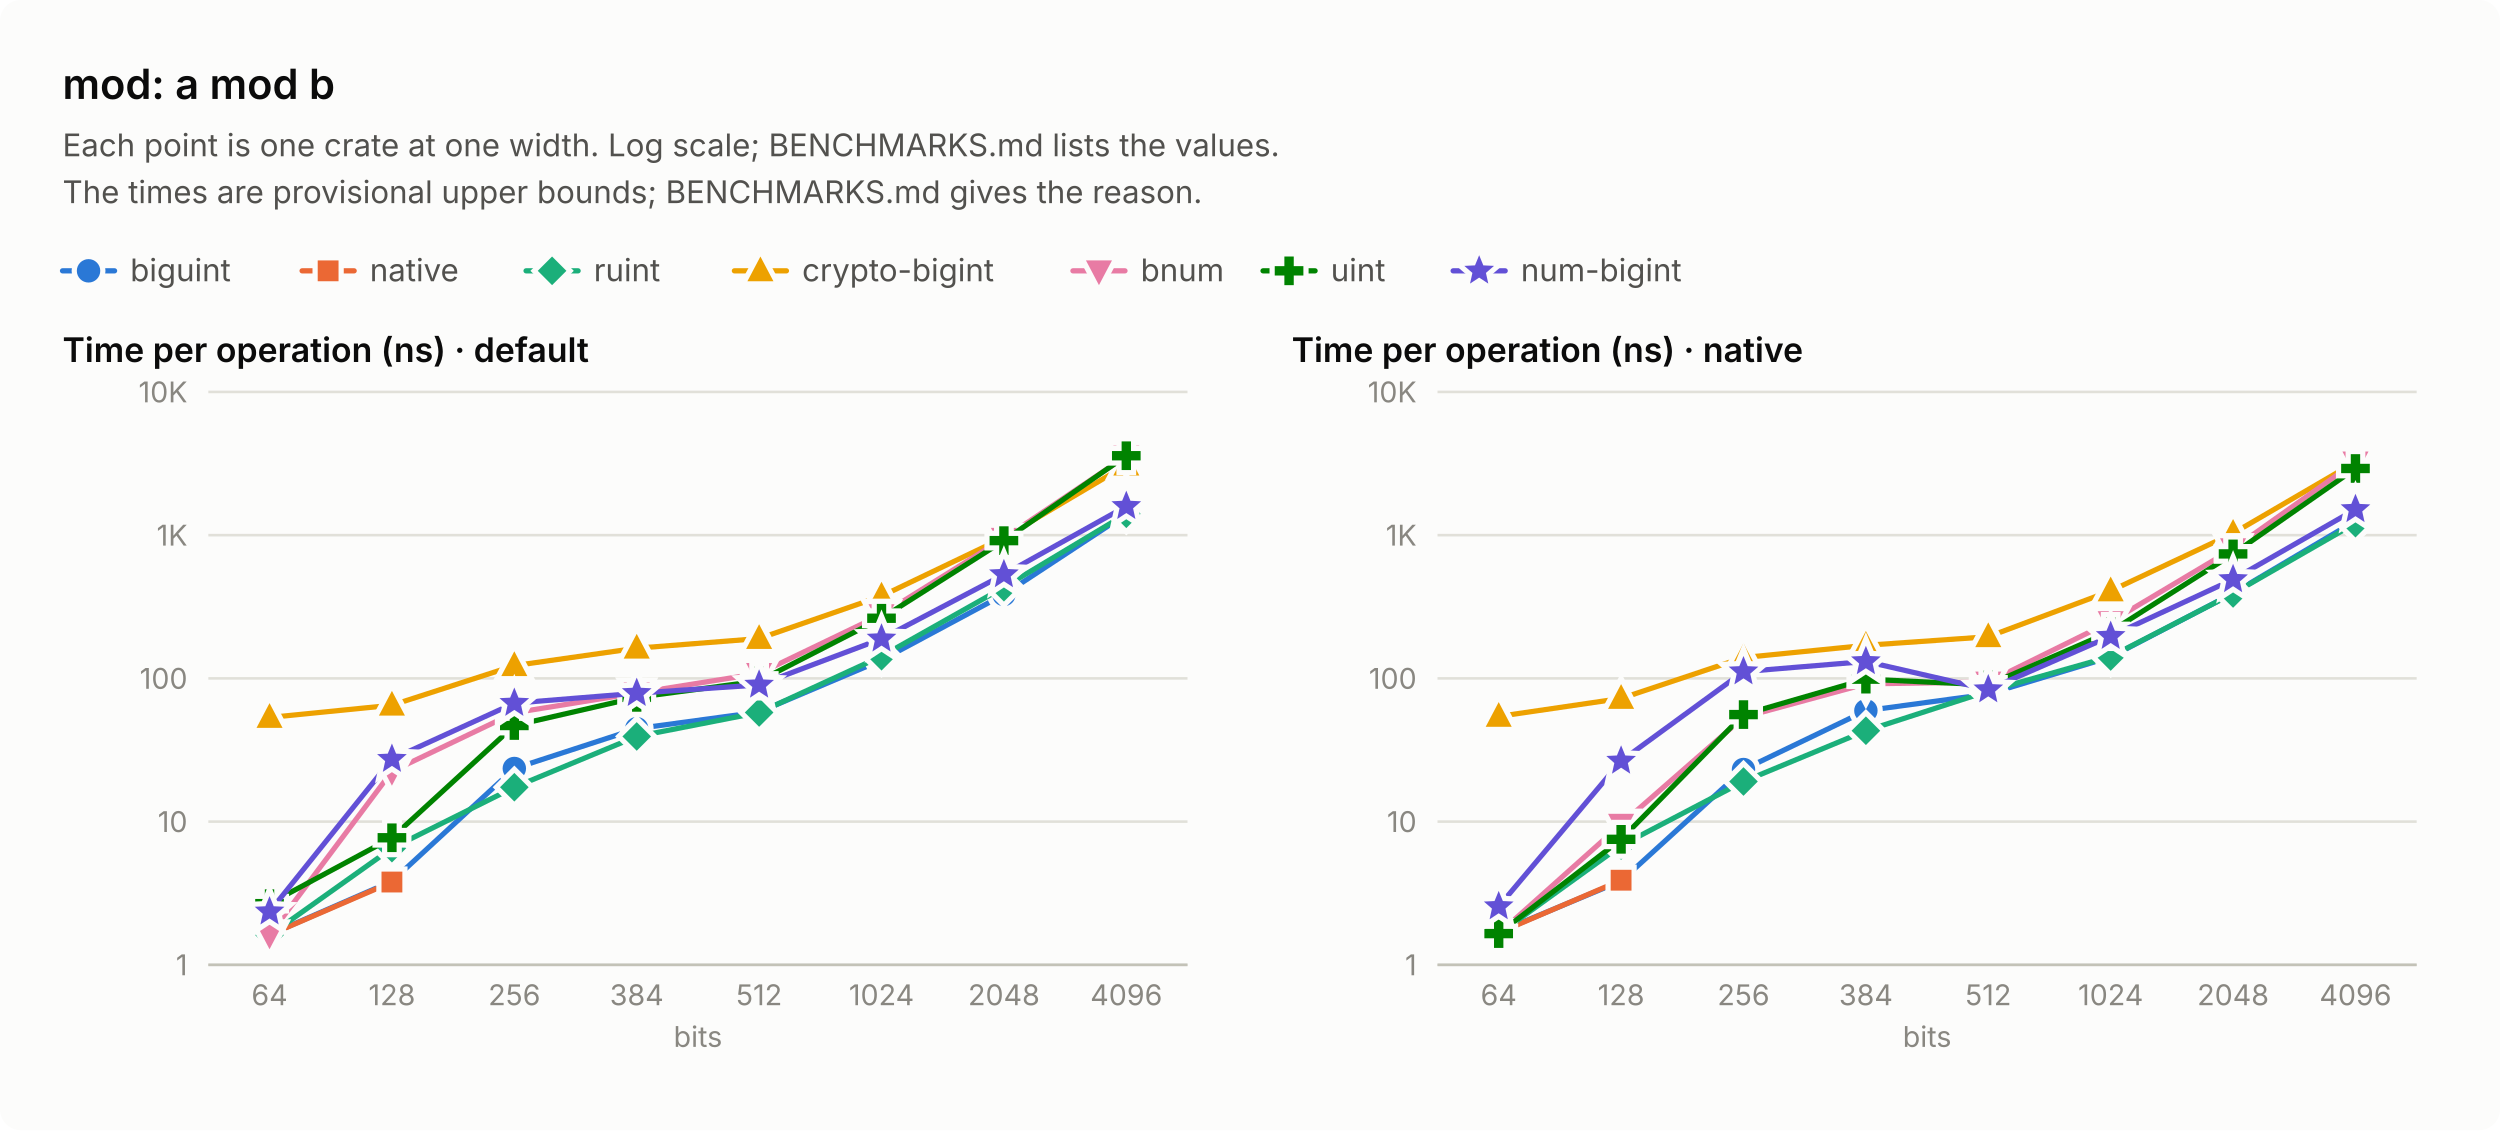
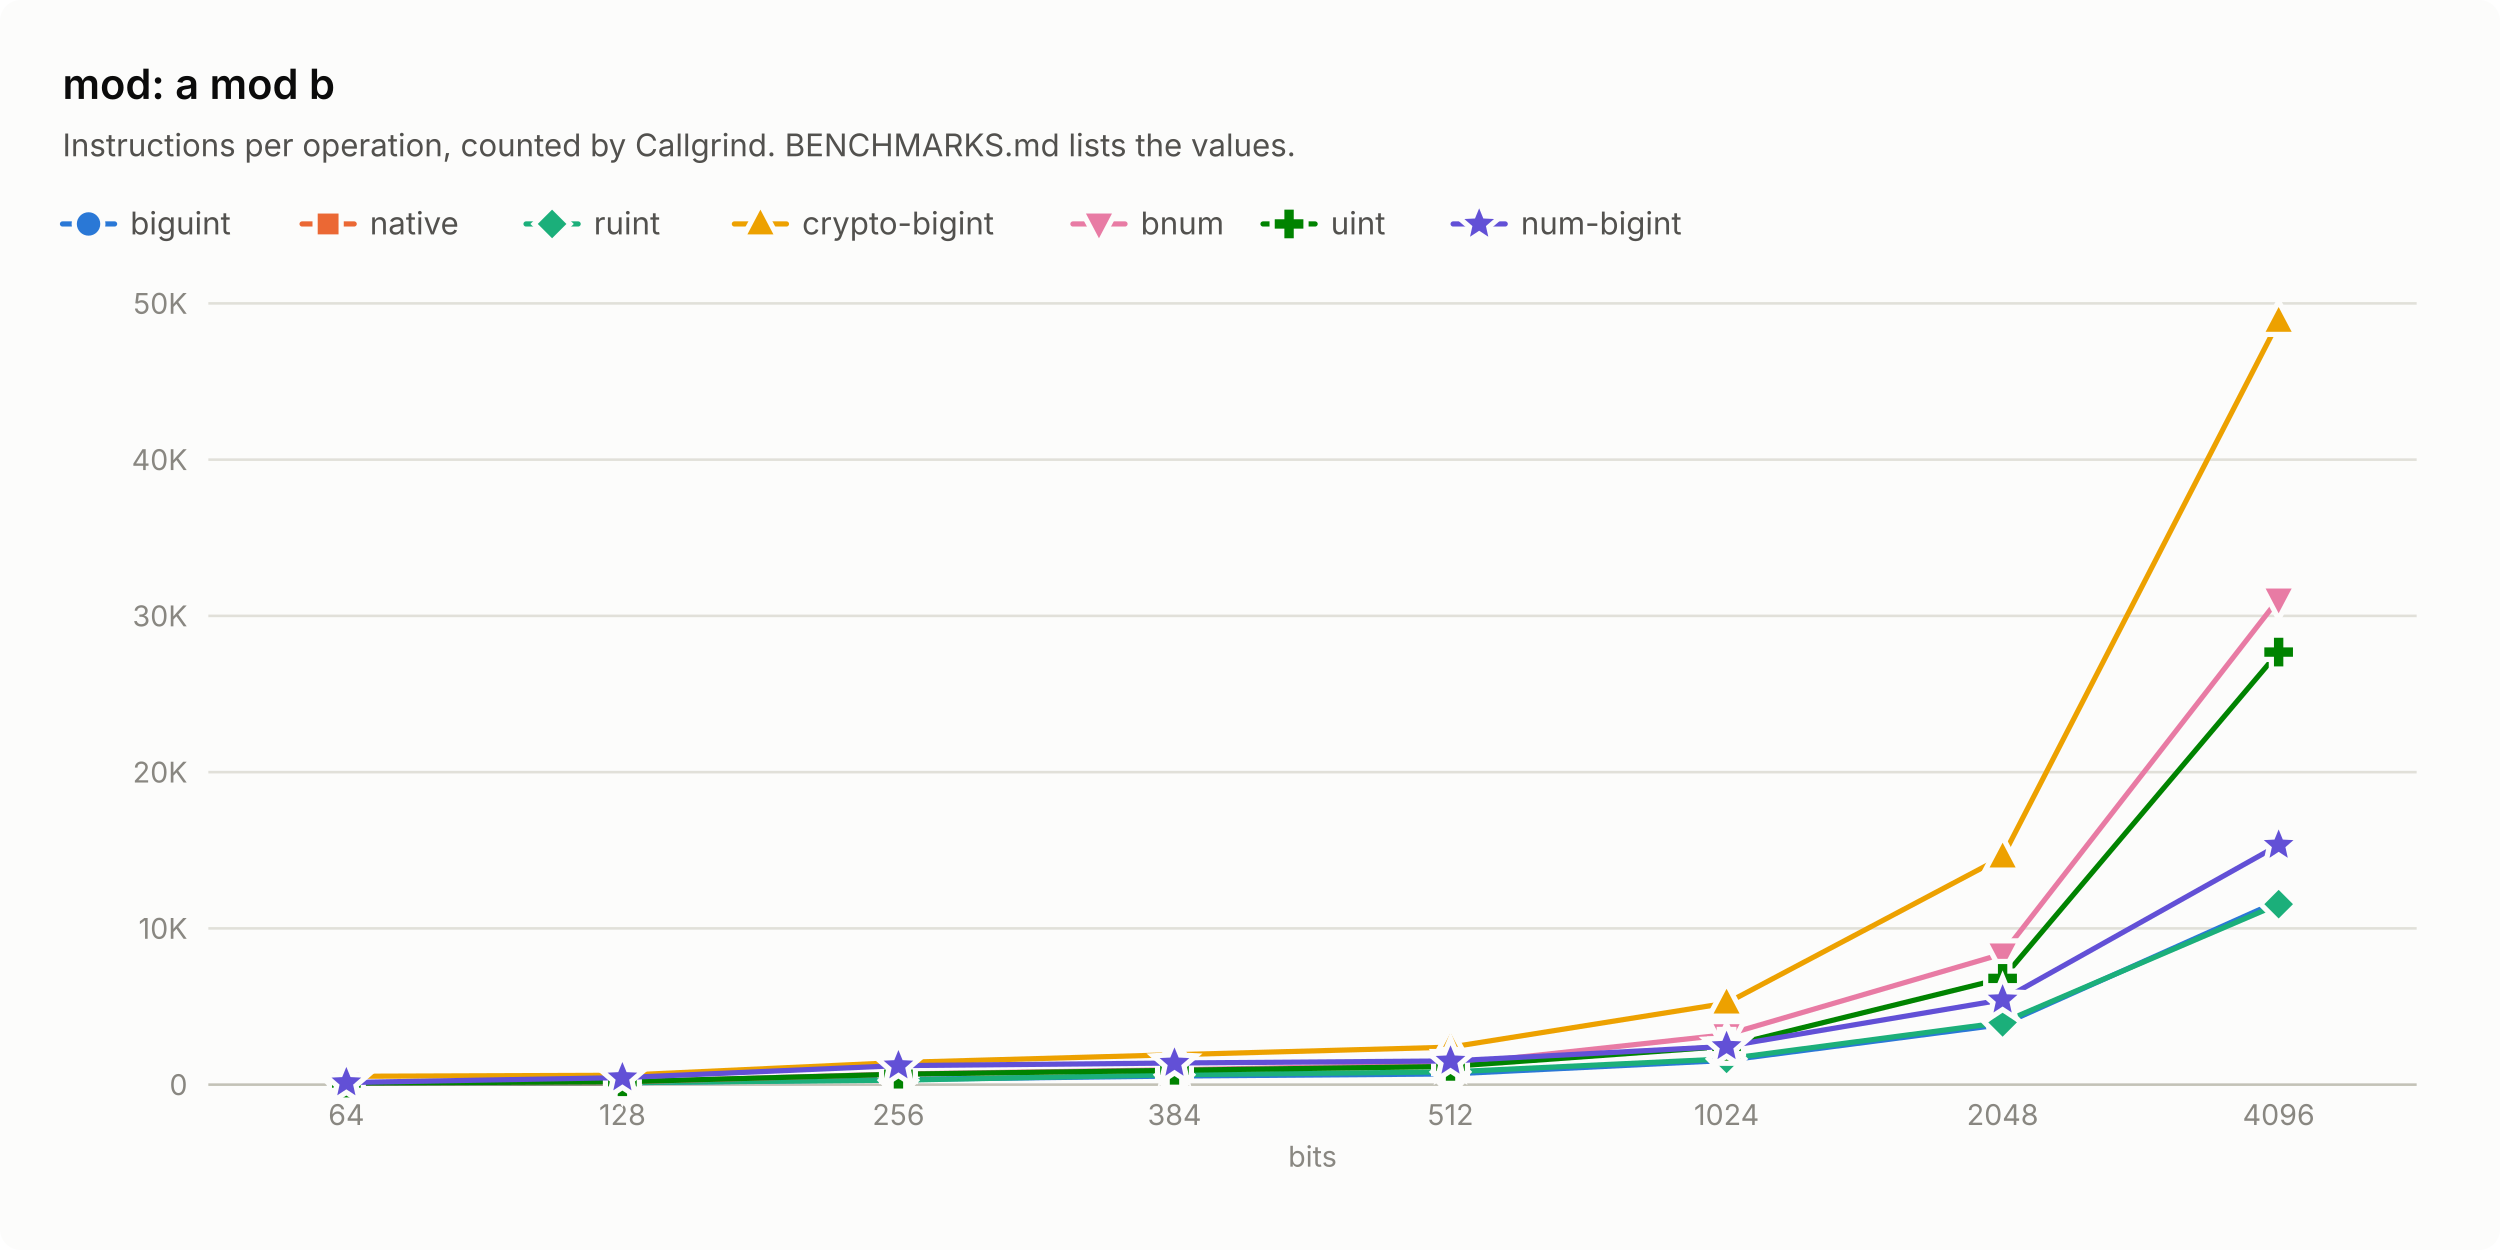
- <svg xmlns="http://www.w3.org/2000/svg" width="960" height="434" viewBox="0 0 960 434" role="img" aria-labelledby="title description">
-   <style>.grid,.axis{stroke-width:1}.title{font:600 16px system-ui, -apple-system, "Segoe UI", sans-serif}.subtitle,.legend{font:12px system-ui, -apple-system, "Segoe UI", sans-serif}.panel{font:600 13px system-ui, -apple-system, "Segoe UI", sans-serif}.tick{font:11px system-ui, -apple-system, "Segoe UI", sans-serif;font-variant-numeric:tabular-nums}.line{fill:none;stroke-width:2;stroke-linejoin:round;stroke-linecap:round}.marker{stroke-width:4;paint-order:stroke}.surface{fill:#fcfcfb}.grid{stroke:#e1e0d9}.axis{stroke:#c3c2b7}.title,.panel{fill:#0b0b0b}.subtitle,.legend{fill:#52514e}.tick{fill:#898781}.marker{stroke:#fcfcfb}.c0 .line{stroke:#2a78d6}.c0 .marker{fill:#2a78d6}.c1 .line{stroke:#eb6834}.c1 .marker{fill:#eb6834}.c2 .line{stroke:#1baf7a}.c2 .marker{fill:#1baf7a}.c3 .line{stroke:#eda100}.c3 .marker{fill:#eda100}.c4 .line{stroke:#e87ba4}.c4 .marker{fill:#e87ba4}.c5 .line{stroke:#008300}.c5 .marker{fill:#008300}.c6 .line{stroke:#6250d6}.c6 .marker{fill:#6250d6}@media (prefers-color-scheme: dark){.surface{fill:#1a1a19}.grid{stroke:#2c2c2a}.axis{stroke:#383835}.title,.panel{fill:#f0efec}.subtitle,.legend{fill:#c3c2b7}.tick{fill:#898781}.marker{stroke:#1a1a19}.c0 .line{stroke:#3987e5}.c0 .marker{fill:#3987e5}.c1 .line{stroke:#d95926}.c1 .marker{fill:#d95926}.c2 .line{stroke:#199e70}.c2 .marker{fill:#199e70}.c3 .line{stroke:#c98500}.c3 .marker{fill:#c98500}.c4 .line{stroke:#d55181}.c4 .marker{fill:#d55181}.c5 .line{stroke:#008300}.c5 .marker{fill:#008300}.c6 .line{stroke:#9085e9}.c6 .marker{fill:#9085e9}}</style>
-   <rect class="surface" width="960" height="434" rx="8" />
+ <svg xmlns="http://www.w3.org/2000/svg" width="960" height="480" viewBox="0 0 960 480" role="img" aria-labelledby="title description">
+   <style>.grid,.axis{stroke-width:1}.title{font:600 16px system-ui, -apple-system, "Segoe UI", sans-serif}.subtitle,.legend{font:12px system-ui, -apple-system, "Segoe UI", sans-serif}.tick{font:11px system-ui, -apple-system, "Segoe UI", sans-serif;font-variant-numeric:tabular-nums}.line{fill:none;stroke-width:2;stroke-linejoin:round;stroke-linecap:round}.marker{stroke-width:4;paint-order:stroke}.surface{fill:#fcfcfb}.grid{stroke:#e1e0d9}.axis{stroke:#c3c2b7}.title{fill:#0b0b0b}.subtitle,.legend{fill:#52514e}.tick{fill:#898781}.marker{stroke:#fcfcfb}.c0 .line{stroke:#2a78d6}.c0 .marker{fill:#2a78d6}.c1 .line{stroke:#eb6834}.c1 .marker{fill:#eb6834}.c2 .line{stroke:#1baf7a}.c2 .marker{fill:#1baf7a}.c3 .line{stroke:#eda100}.c3 .marker{fill:#eda100}.c4 .line{stroke:#e87ba4}.c4 .marker{fill:#e87ba4}.c5 .line{stroke:#008300}.c5 .marker{fill:#008300}.c6 .line{stroke:#6250d6}.c6 .marker{fill:#6250d6}@media (prefers-color-scheme: dark){.surface{fill:#1a1a19}.grid{stroke:#2c2c2a}.axis{stroke:#383835}.title{fill:#f0efec}.subtitle,.legend{fill:#c3c2b7}.tick{fill:#898781}.marker{stroke:#1a1a19}.c0 .line{stroke:#3987e5}.c0 .marker{fill:#3987e5}.c1 .line{stroke:#d95926}.c1 .marker{fill:#d95926}.c2 .line{stroke:#199e70}.c2 .marker{fill:#199e70}.c3 .line{stroke:#c98500}.c3 .marker{fill:#c98500}.c4 .line{stroke:#d55181}.c4 .marker{fill:#d55181}.c5 .line{stroke:#008300}.c5 .marker{fill:#008300}.c6 .line{stroke:#9085e9}.c6 .marker{fill:#9085e9}}</style>
+   <rect class="surface" width="960" height="480" rx="8" />
  <text class="title" x="24" y="38">mod: a mod b</text>
-   <text class="subtitle" x="24" y="60">Each point is one crate at one width. Log scale; BENCHMARKS.md lists the values.</text>
-   <text class="subtitle" x="24" y="78">The times are provisional upper bounds; BENCHMARKS.md gives the reason.</text>
+   <text class="subtitle" x="24" y="60">Instructions per operation, counted by Callgrind. BENCHMARKS.md lists the values.</text>
  <g class="c0">
-     <path class="line" d="M24,104h20" />
-     <path class="marker" transform="translate(34,104)" d="M0,-4.5A4.5,4.5 0 1 1 0,4.5A4.5,4.5 0 1 1 0,-4.5Z" />
+     <path class="line" d="M24,86h20" />
+     <path class="marker" transform="translate(34,86)" d="M0,-4.5A4.5,4.5 0 1 1 0,4.5A4.5,4.5 0 1 1 0,-4.5Z" />
  </g>
-   <text class="legend" x="50" y="108">biguint</text>
+   <text class="legend" x="50" y="90">biguint</text>
  <g class="c1">
-     <path class="line" d="M116,104h20" />
-     <path class="marker" transform="translate(126,104)" d="M-4,-4H4V4H-4Z" />
+     <path class="line" d="M116,86h20" />
+     <path class="marker" transform="translate(126,86)" d="M-4,-4H4V4H-4Z" />
  </g>
-   <text class="legend" x="142" y="108">native</text>
+   <text class="legend" x="142" y="90">native</text>
  <g class="c2">
-     <path class="line" d="M202,104h20" />
-     <path class="marker" transform="translate(212,104)" d="M0,-5.5L5.5,0L0,5.5L-5.5,0Z" />
+     <path class="line" d="M202,86h20" />
+     <path class="marker" transform="translate(212,86)" d="M0,-5.5L5.5,0L0,5.5L-5.5,0Z" />
  </g>
-   <text class="legend" x="228" y="108">ruint</text>
+   <text class="legend" x="228" y="90">ruint</text>
  <g class="c3">
-     <path class="line" d="M282,104h20" />
-     <path class="marker" transform="translate(292,104)" d="M0,-5.5L5,4H-5Z" />
+     <path class="line" d="M282,86h20" />
+     <path class="marker" transform="translate(292,86)" d="M0,-5.5L5,4H-5Z" />
  </g>
-   <text class="legend" x="308" y="108">crypto-bigint</text>
+   <text class="legend" x="308" y="90">crypto-bigint</text>
  <g class="c4">
-     <path class="line" d="M412,104h20" />
-     <path class="marker" transform="translate(422,104)" d="M0,5.5L5,-4H-5Z" />
+     <path class="line" d="M412,86h20" />
+     <path class="marker" transform="translate(422,86)" d="M0,5.5L5,-4H-5Z" />
  </g>
-   <text class="legend" x="438" y="108">bnum</text>
+   <text class="legend" x="438" y="90">bnum</text>
  <g class="c5">
-     <path class="line" d="M485,104h20" />
-     <path class="marker" transform="translate(495,104)" d="M-1.8,-5.5H1.8V-1.8H5.5V1.8H1.8V5.5H-1.8V1.8H-5.5V-1.8H-1.8Z" />
+     <path class="line" d="M485,86h20" />
+     <path class="marker" transform="translate(495,86)" d="M-1.8,-5.5H1.8V-1.8H5.5V1.8H1.8V5.5H-1.8V1.8H-5.5V-1.8H-1.8Z" />
  </g>
-   <text class="legend" x="511" y="108">uint</text>
+   <text class="legend" x="511" y="90">uint</text>
  <g class="c6">
-     <path class="line" d="M558,104h20" />
-     <path class="marker" transform="translate(568,104)" d="M0,-6L1.6,-2.1L5.7,-1.9L2.6,0.8L3.5,4.9L0,2.6L-3.5,4.9L-2.6,0.8L-5.7,-1.9L-1.6,-2.1Z" />
+     <path class="line" d="M558,86h20" />
+     <path class="marker" transform="translate(568,86)" d="M0,-6L1.6,-2.1L5.7,-1.9L2.6,0.8L3.5,4.9L0,2.6L-3.5,4.9L-2.6,0.8L-5.7,-1.9L-1.6,-2.1Z" />
  </g>
-   <text class="legend" x="584" y="108">num-bigint</text>
-   <text class="panel" x="24" y="139">Time per operation (ns) · default</text>
-   <path class="grid" d="M80,370.5H456" />
-   <text class="tick" x="72" y="374.5" text-anchor="end">1</text>
-   <path class="grid" d="M80,315.5H456" />
-   <text class="tick" x="72" y="319.5" text-anchor="end">10</text>
-   <path class="grid" d="M80,260.5H456" />
-   <text class="tick" x="72" y="264.5" text-anchor="end">100</text>
-   <path class="grid" d="M80,205.5H456" />
-   <text class="tick" x="72" y="209.5" text-anchor="end">1K</text>
-   <path class="grid" d="M80,150.5H456" />
-   <text class="tick" x="72" y="154.5" text-anchor="end">10K</text>
-   <path class="axis" d="M80,370.5H456" />
-   <text class="tick" x="103.5" y="386" text-anchor="middle">64</text>
-   <text class="tick" x="150.5" y="386" text-anchor="middle">128</text>
-   <text class="tick" x="197.5" y="386" text-anchor="middle">256</text>
-   <text class="tick" x="244.5" y="386" text-anchor="middle">384</text>
-   <text class="tick" x="291.5" y="386" text-anchor="middle">512</text>
-   <text class="tick" x="338.5" y="386" text-anchor="middle">1024</text>
-   <text class="tick" x="385.5" y="386" text-anchor="middle">2048</text>
-   <text class="tick" x="432.5" y="386" text-anchor="middle">4096</text>
-   <text class="tick" x="268.0" y="402" text-anchor="middle">bits</text>
+   <text class="legend" x="584" y="90">num-bigint</text>
+   <text class="tick" x="72" y="420.5" text-anchor="end">0</text>
+   <path class="grid" d="M80,356.5H928" />
+   <text class="tick" x="72" y="360.5" text-anchor="end">10K</text>
+   <path class="grid" d="M80,296.5H928" />
+   <text class="tick" x="72" y="300.5" text-anchor="end">20K</text>
+   <path class="grid" d="M80,236.5H928" />
+   <text class="tick" x="72" y="240.5" text-anchor="end">30K</text>
+   <path class="grid" d="M80,176.5H928" />
+   <text class="tick" x="72" y="180.5" text-anchor="end">40K</text>
+   <path class="grid" d="M80,116.5H928" />
+   <text class="tick" x="72" y="120.5" text-anchor="end">50K</text>
+   <path class="axis" d="M80,416.5H928" />
+   <text class="tick" x="133.0" y="432" text-anchor="middle">64</text>
+   <text class="tick" x="239.0" y="432" text-anchor="middle">128</text>
+   <text class="tick" x="345.0" y="432" text-anchor="middle">256</text>
+   <text class="tick" x="451.0" y="432" text-anchor="middle">384</text>
+   <text class="tick" x="557.0" y="432" text-anchor="middle">512</text>
+   <text class="tick" x="663.0" y="432" text-anchor="middle">1024</text>
+   <text class="tick" x="769.0" y="432" text-anchor="middle">2048</text>
+   <text class="tick" x="875.0" y="432" text-anchor="middle">4096</text>
+   <text class="tick" x="504.0" y="448" text-anchor="middle">bits</text>
  <g class="c0">
-     <path class="line" d="M103.5,358.9L150.5,338.4L197.5,295.1L244.5,279.8L291.5,273.4L338.5,253.5L385.5,228.3L432.5,197.4" />
-     <path class="marker" transform="translate(103.5,358.9)" d="M0,-4.5A4.5,4.5 0 1 1 0,4.5A4.5,4.5 0 1 1 0,-4.5Z" />
-     <path class="marker" transform="translate(150.5,338.4)" d="M0,-4.5A4.5,4.5 0 1 1 0,4.5A4.5,4.5 0 1 1 0,-4.5Z" />
-     <path class="marker" transform="translate(197.5,295.1)" d="M0,-4.5A4.5,4.5 0 1 1 0,4.5A4.5,4.5 0 1 1 0,-4.5Z" />
-     <path class="marker" transform="translate(244.5,279.8)" d="M0,-4.5A4.5,4.5 0 1 1 0,4.5A4.5,4.5 0 1 1 0,-4.5Z" />
-     <path class="marker" transform="translate(291.5,273.4)" d="M0,-4.5A4.5,4.5 0 1 1 0,4.5A4.5,4.5 0 1 1 0,-4.5Z" />
-     <path class="marker" transform="translate(338.5,253.5)" d="M0,-4.5A4.5,4.5 0 1 1 0,4.5A4.5,4.5 0 1 1 0,-4.5Z" />
-     <path class="marker" transform="translate(385.5,228.3)" d="M0,-4.5A4.5,4.5 0 1 1 0,4.5A4.5,4.5 0 1 1 0,-4.5Z" />
-     <path class="marker" transform="translate(432.5,197.4)" d="M0,-4.5A4.5,4.5 0 1 1 0,4.5A4.5,4.5 0 1 1 0,-4.5Z" />
+     <path class="line" d="M133.0,415.9L239.0,415.8L345.0,414.5L451.0,413.2L557.0,412.4L663.0,407.2L769.0,393.4L875.0,346.0" />
+     <path class="marker" transform="translate(133.0,415.9)" d="M0,-4.5A4.5,4.5 0 1 1 0,4.5A4.5,4.5 0 1 1 0,-4.5Z" />
+     <path class="marker" transform="translate(239.0,415.8)" d="M0,-4.5A4.5,4.5 0 1 1 0,4.5A4.5,4.5 0 1 1 0,-4.5Z" />
+     <path class="marker" transform="translate(345.0,414.5)" d="M0,-4.5A4.5,4.5 0 1 1 0,4.5A4.5,4.5 0 1 1 0,-4.5Z" />
+     <path class="marker" transform="translate(451.0,413.2)" d="M0,-4.5A4.5,4.5 0 1 1 0,4.5A4.5,4.5 0 1 1 0,-4.5Z" />
+     <path class="marker" transform="translate(557.0,412.4)" d="M0,-4.5A4.5,4.5 0 1 1 0,4.5A4.5,4.5 0 1 1 0,-4.5Z" />
+     <path class="marker" transform="translate(663.0,407.2)" d="M0,-4.5A4.5,4.5 0 1 1 0,4.5A4.5,4.5 0 1 1 0,-4.5Z" />
+     <path class="marker" transform="translate(769.0,393.4)" d="M0,-4.5A4.5,4.5 0 1 1 0,4.5A4.5,4.5 0 1 1 0,-4.5Z" />
+     <path class="marker" transform="translate(875.0,346.0)" d="M0,-4.5A4.5,4.5 0 1 1 0,4.5A4.5,4.5 0 1 1 0,-4.5Z" />
  </g>
  <g class="c1">
-     <path class="line" d="M103.5,359.0L150.5,338.7" />
-     <path class="marker" transform="translate(103.5,359.0)" d="M-4,-4H4V4H-4Z" />
-     <path class="marker" transform="translate(150.5,338.7)" d="M-4,-4H4V4H-4Z" />
+     <path class="line" d="M133.0,415.9L239.0,415.8" />
+     <path class="marker" transform="translate(133.0,415.9)" d="M-4,-4H4V4H-4Z" />
+     <path class="marker" transform="translate(239.0,415.8)" d="M-4,-4H4V4H-4Z" />
  </g>
  <g class="c2">
-     <path class="line" d="M103.5,359.1L150.5,325.7L197.5,302.3L244.5,282.8L291.5,273.6L338.5,252.0L385.5,225.5L432.5,197.3" />
-     <path class="marker" transform="translate(103.5,359.1)" d="M0,-5.5L5.5,0L0,5.5L-5.5,0Z" />
-     <path class="marker" transform="translate(150.5,325.7)" d="M0,-5.5L5.5,0L0,5.5L-5.5,0Z" />
-     <path class="marker" transform="translate(197.5,302.3)" d="M0,-5.5L5.5,0L0,5.5L-5.5,0Z" />
-     <path class="marker" transform="translate(244.5,282.8)" d="M0,-5.5L5.5,0L0,5.5L-5.5,0Z" />
-     <path class="marker" transform="translate(291.5,273.6)" d="M0,-5.5L5.5,0L0,5.5L-5.5,0Z" />
-     <path class="marker" transform="translate(338.5,252.0)" d="M0,-5.5L5.5,0L0,5.5L-5.5,0Z" />
-     <path class="marker" transform="translate(385.5,225.5)" d="M0,-5.5L5.5,0L0,5.5L-5.5,0Z" />
-     <path class="marker" transform="translate(432.5,197.3)" d="M0,-5.5L5.5,0L0,5.5L-5.5,0Z" />
+     <path class="line" d="M133.0,415.9L239.0,415.7L345.0,414.8L451.0,412.7L557.0,411.6L663.0,406.6L769.0,392.6L875.0,347.2" />
+     <path class="marker" transform="translate(133.0,415.9)" d="M0,-5.5L5.5,0L0,5.5L-5.5,0Z" />
+     <path class="marker" transform="translate(239.0,415.7)" d="M0,-5.5L5.5,0L0,5.5L-5.5,0Z" />
+     <path class="marker" transform="translate(345.0,414.8)" d="M0,-5.5L5.5,0L0,5.5L-5.5,0Z" />
+     <path class="marker" transform="translate(451.0,412.7)" d="M0,-5.5L5.5,0L0,5.5L-5.5,0Z" />
+     <path class="marker" transform="translate(557.0,411.6)" d="M0,-5.5L5.5,0L0,5.5L-5.5,0Z" />
+     <path class="marker" transform="translate(663.0,406.6)" d="M0,-5.5L5.5,0L0,5.5L-5.5,0Z" />
+     <path class="marker" transform="translate(769.0,392.6)" d="M0,-5.5L5.5,0L0,5.5L-5.5,0Z" />
+     <path class="marker" transform="translate(875.0,347.2)" d="M0,-5.5L5.5,0L0,5.5L-5.5,0Z" />
  </g>
  <g class="c3">
-     <path class="line" d="M103.5,275.5L150.5,270.8L197.5,255.6L244.5,248.9L291.5,245.2L338.5,228.9L385.5,206.4L432.5,178.6" />
-     <path class="marker" transform="translate(103.5,275.5)" d="M0,-5.5L5,4H-5Z" />
-     <path class="marker" transform="translate(150.5,270.8)" d="M0,-5.5L5,4H-5Z" />
-     <path class="marker" transform="translate(197.5,255.6)" d="M0,-5.5L5,4H-5Z" />
-     <path class="marker" transform="translate(244.5,248.9)" d="M0,-5.5L5,4H-5Z" />
-     <path class="marker" transform="translate(291.5,245.2)" d="M0,-5.5L5,4H-5Z" />
-     <path class="marker" transform="translate(338.5,228.9)" d="M0,-5.5L5,4H-5Z" />
-     <path class="marker" transform="translate(385.5,206.4)" d="M0,-5.5L5,4H-5Z" />
-     <path class="marker" transform="translate(432.5,178.6)" d="M0,-5.5L5,4H-5Z" />
+     <path class="line" d="M133.0,413.3L239.0,412.9L345.0,408.0L451.0,405.0L557.0,402.1L663.0,385.2L769.0,329.1L875.0,123.4" />
+     <path class="marker" transform="translate(133.0,413.3)" d="M0,-5.5L5,4H-5Z" />
+     <path class="marker" transform="translate(239.0,412.9)" d="M0,-5.5L5,4H-5Z" />
+     <path class="marker" transform="translate(345.0,408.0)" d="M0,-5.5L5,4H-5Z" />
+     <path class="marker" transform="translate(451.0,405.0)" d="M0,-5.5L5,4H-5Z" />
+     <path class="marker" transform="translate(557.0,402.1)" d="M0,-5.5L5,4H-5Z" />
+     <path class="marker" transform="translate(663.0,385.2)" d="M0,-5.5L5,4H-5Z" />
+     <path class="marker" transform="translate(769.0,329.1)" d="M0,-5.5L5,4H-5Z" />
+     <path class="marker" transform="translate(875.0,123.4)" d="M0,-5.5L5,4H-5Z" />
  </g>
  <g class="c4">
-     <path class="line" d="M103.5,359.0L150.5,296.2L197.5,273.7L244.5,266.1L291.5,258.6L338.5,236.0L385.5,206.7L432.5,175.1" />
-     <path class="marker" transform="translate(103.5,359.0)" d="M0,5.5L5,-4H-5Z" />
-     <path class="marker" transform="translate(150.5,296.2)" d="M0,5.5L5,-4H-5Z" />
-     <path class="marker" transform="translate(197.5,273.7)" d="M0,5.5L5,-4H-5Z" />
-     <path class="marker" transform="translate(244.5,266.1)" d="M0,5.5L5,-4H-5Z" />
-     <path class="marker" transform="translate(291.5,258.6)" d="M0,5.5L5,-4H-5Z" />
-     <path class="marker" transform="translate(338.5,236.0)" d="M0,5.5L5,-4H-5Z" />
-     <path class="marker" transform="translate(385.5,206.7)" d="M0,5.5L5,-4H-5Z" />
-     <path class="marker" transform="translate(432.5,175.1)" d="M0,5.5L5,-4H-5Z" />
+     <path class="line" d="M133.0,415.9L239.0,415.5L345.0,412.4L451.0,410.8L557.0,408.8L663.0,397.3L769.0,366.3L875.0,230.0" />
+     <path class="marker" transform="translate(133.0,415.9)" d="M0,5.5L5,-4H-5Z" />
+     <path class="marker" transform="translate(239.0,415.5)" d="M0,5.5L5,-4H-5Z" />
+     <path class="marker" transform="translate(345.0,412.4)" d="M0,5.5L5,-4H-5Z" />
+     <path class="marker" transform="translate(451.0,410.8)" d="M0,5.5L5,-4H-5Z" />
+     <path class="marker" transform="translate(557.0,408.8)" d="M0,5.5L5,-4H-5Z" />
+     <path class="marker" transform="translate(663.0,397.3)" d="M0,5.5L5,-4H-5Z" />
+     <path class="marker" transform="translate(769.0,366.3)" d="M0,5.5L5,-4H-5Z" />
+     <path class="marker" transform="translate(875.0,230.0)" d="M0,5.5L5,-4H-5Z" />
  </g>
  <g class="c5">
-     <path class="line" d="M103.5,347.0L150.5,321.7L197.5,278.6L244.5,267.8L291.5,261.5L338.5,237.4L385.5,207.6L432.5,175.0" />
-     <path class="marker" transform="translate(103.5,347.0)" d="M-1.8,-5.5H1.8V-1.8H5.5V1.8H1.8V5.5H-1.8V1.8H-5.5V-1.8H-1.8Z" />
-     <path class="marker" transform="translate(150.5,321.7)" d="M-1.8,-5.5H1.8V-1.8H5.5V1.8H1.8V5.5H-1.8V1.8H-5.5V-1.8H-1.8Z" />
-     <path class="marker" transform="translate(197.5,278.6)" d="M-1.8,-5.5H1.8V-1.8H5.5V1.8H1.8V5.5H-1.8V1.8H-5.5V-1.8H-1.8Z" />
-     <path class="marker" transform="translate(244.5,267.8)" d="M-1.8,-5.5H1.8V-1.8H5.5V1.8H1.8V5.5H-1.8V1.8H-5.5V-1.8H-1.8Z" />
-     <path class="marker" transform="translate(291.5,261.5)" d="M-1.8,-5.5H1.8V-1.8H5.5V1.8H1.8V5.5H-1.8V1.8H-5.5V-1.8H-1.8Z" />
-     <path class="marker" transform="translate(338.5,237.4)" d="M-1.8,-5.5H1.8V-1.8H5.5V1.8H1.8V5.5H-1.8V1.8H-5.5V-1.8H-1.8Z" />
-     <path class="marker" transform="translate(385.5,207.6)" d="M-1.8,-5.5H1.8V-1.8H5.5V1.8H1.8V5.5H-1.8V1.8H-5.5V-1.8H-1.8Z" />
-     <path class="marker" transform="translate(432.5,175.0)" d="M-1.8,-5.5H1.8V-1.8H5.5V1.8H1.8V5.5H-1.8V1.8H-5.5V-1.8H-1.8Z" />
+     <path class="line" d="M133.0,415.9L239.0,415.4L345.0,412.5L451.0,411.0L557.0,409.5L663.0,401.8L769.0,375.7L875.0,250.4" />
+     <path class="marker" transform="translate(133.0,415.9)" d="M-1.8,-5.5H1.8V-1.8H5.5V1.8H1.8V5.5H-1.8V1.8H-5.5V-1.8H-1.8Z" />
+     <path class="marker" transform="translate(239.0,415.4)" d="M-1.8,-5.5H1.8V-1.8H5.5V1.8H1.8V5.5H-1.8V1.8H-5.5V-1.8H-1.8Z" />
+     <path class="marker" transform="translate(345.0,412.5)" d="M-1.8,-5.5H1.8V-1.8H5.5V1.8H1.8V5.5H-1.8V1.8H-5.5V-1.8H-1.8Z" />
+     <path class="marker" transform="translate(451.0,411.0)" d="M-1.8,-5.5H1.8V-1.8H5.5V1.8H1.8V5.5H-1.8V1.8H-5.5V-1.8H-1.8Z" />
+     <path class="marker" transform="translate(557.0,409.5)" d="M-1.8,-5.5H1.8V-1.8H5.5V1.8H1.8V5.5H-1.8V1.8H-5.5V-1.8H-1.8Z" />
+     <path class="marker" transform="translate(663.0,401.8)" d="M-1.8,-5.5H1.8V-1.8H5.5V1.8H1.8V5.5H-1.8V1.8H-5.5V-1.8H-1.8Z" />
+     <path class="marker" transform="translate(769.0,375.7)" d="M-1.8,-5.5H1.8V-1.8H5.5V1.8H1.8V5.5H-1.8V1.8H-5.5V-1.8H-1.8Z" />
+     <path class="marker" transform="translate(875.0,250.4)" d="M-1.8,-5.5H1.8V-1.8H5.5V1.8H1.8V5.5H-1.8V1.8H-5.5V-1.8H-1.8Z" />
  </g>
  <g class="c6">
-     <path class="line" d="M103.5,350.1L150.5,291.5L197.5,270.0L244.5,266.2L291.5,263.0L338.5,245.3L385.5,220.6L432.5,194.4" />
-     <path class="marker" transform="translate(103.5,350.1)" d="M0,-6L1.6,-2.1L5.7,-1.9L2.6,0.8L3.5,4.9L0,2.6L-3.5,4.9L-2.6,0.8L-5.7,-1.9L-1.6,-2.1Z" />
-     <path class="marker" transform="translate(150.5,291.5)" d="M0,-6L1.6,-2.1L5.7,-1.9L2.6,0.8L3.5,4.9L0,2.6L-3.5,4.9L-2.6,0.8L-5.7,-1.9L-1.6,-2.1Z" />
-     <path class="marker" transform="translate(197.5,270.0)" d="M0,-6L1.6,-2.1L5.7,-1.9L2.6,0.8L3.5,4.9L0,2.6L-3.5,4.9L-2.6,0.8L-5.7,-1.9L-1.6,-2.1Z" />
-     <path class="marker" transform="translate(244.5,266.2)" d="M0,-6L1.6,-2.1L5.7,-1.9L2.6,0.8L3.5,4.9L0,2.6L-3.5,4.9L-2.6,0.8L-5.7,-1.9L-1.6,-2.1Z" />
-     <path class="marker" transform="translate(291.5,263.0)" d="M0,-6L1.6,-2.1L5.7,-1.9L2.6,0.8L3.5,4.9L0,2.6L-3.5,4.9L-2.6,0.8L-5.7,-1.9L-1.6,-2.1Z" />
-     <path class="marker" transform="translate(338.5,245.3)" d="M0,-6L1.6,-2.1L5.7,-1.9L2.6,0.8L3.5,4.9L0,2.6L-3.5,4.9L-2.6,0.8L-5.7,-1.9L-1.6,-2.1Z" />
-     <path class="marker" transform="translate(385.5,220.6)" d="M0,-6L1.6,-2.1L5.7,-1.9L2.6,0.8L3.5,4.9L0,2.6L-3.5,4.9L-2.6,0.8L-5.7,-1.9L-1.6,-2.1Z" />
-     <path class="marker" transform="translate(432.5,194.4)" d="M0,-6L1.6,-2.1L5.7,-1.9L2.6,0.8L3.5,4.9L0,2.6L-3.5,4.9L-2.6,0.8L-5.7,-1.9L-1.6,-2.1Z" />
-   </g>
-   <text class="panel" x="496" y="139">Time per operation (ns) · native</text>
-   <path class="grid" d="M552,370.5H928" />
-   <text class="tick" x="544" y="374.5" text-anchor="end">1</text>
-   <path class="grid" d="M552,315.5H928" />
-   <text class="tick" x="544" y="319.5" text-anchor="end">10</text>
-   <path class="grid" d="M552,260.5H928" />
-   <text class="tick" x="544" y="264.5" text-anchor="end">100</text>
-   <path class="grid" d="M552,205.5H928" />
-   <text class="tick" x="544" y="209.5" text-anchor="end">1K</text>
-   <path class="grid" d="M552,150.5H928" />
-   <text class="tick" x="544" y="154.5" text-anchor="end">10K</text>
-   <path class="axis" d="M552,370.5H928" />
-   <text class="tick" x="575.5" y="386" text-anchor="middle">64</text>
-   <text class="tick" x="622.5" y="386" text-anchor="middle">128</text>
-   <text class="tick" x="669.5" y="386" text-anchor="middle">256</text>
-   <text class="tick" x="716.5" y="386" text-anchor="middle">384</text>
-   <text class="tick" x="763.5" y="386" text-anchor="middle">512</text>
-   <text class="tick" x="810.5" y="386" text-anchor="middle">1024</text>
-   <text class="tick" x="857.5" y="386" text-anchor="middle">2048</text>
-   <text class="tick" x="904.5" y="386" text-anchor="middle">4096</text>
-   <text class="tick" x="740.0" y="402" text-anchor="middle">bits</text>
-   <g class="c0">
-     <path class="line" d="M575.5,357.9L622.5,338.3L669.5,295.5L716.5,272.9L763.5,266.5L810.5,252.3L857.5,227.8L904.5,200.0" />
-     <path class="marker" transform="translate(575.5,357.9)" d="M0,-4.5A4.5,4.5 0 1 1 0,4.5A4.5,4.5 0 1 1 0,-4.5Z" />
-     <path class="marker" transform="translate(622.5,338.3)" d="M0,-4.5A4.5,4.5 0 1 1 0,4.5A4.5,4.5 0 1 1 0,-4.5Z" />
-     <path class="marker" transform="translate(669.5,295.5)" d="M0,-4.5A4.5,4.5 0 1 1 0,4.5A4.5,4.5 0 1 1 0,-4.5Z" />
-     <path class="marker" transform="translate(716.5,272.9)" d="M0,-4.5A4.5,4.5 0 1 1 0,4.5A4.5,4.5 0 1 1 0,-4.5Z" />
-     <path class="marker" transform="translate(763.5,266.5)" d="M0,-4.5A4.5,4.5 0 1 1 0,4.5A4.5,4.5 0 1 1 0,-4.5Z" />
-     <path class="marker" transform="translate(810.5,252.3)" d="M0,-4.5A4.5,4.5 0 1 1 0,4.5A4.5,4.5 0 1 1 0,-4.5Z" />
-     <path class="marker" transform="translate(857.5,227.8)" d="M0,-4.5A4.5,4.5 0 1 1 0,4.5A4.5,4.5 0 1 1 0,-4.5Z" />
-     <path class="marker" transform="translate(904.5,200.0)" d="M0,-4.5A4.5,4.5 0 1 1 0,4.5A4.5,4.5 0 1 1 0,-4.5Z" />
-   </g>
-   <g class="c1">
-     <path class="line" d="M575.5,358.2L622.5,338.0" />
-     <path class="marker" transform="translate(575.5,358.2)" d="M-4,-4H4V4H-4Z" />
-     <path class="marker" transform="translate(622.5,338.0)" d="M-4,-4H4V4H-4Z" />
-   </g>
-   <g class="c2">
-     <path class="line" d="M575.5,358.6L622.5,324.7L669.5,300.1L716.5,280.6L763.5,265.4L810.5,252.1L857.5,227.9L904.5,200.9" />
-     <path class="marker" transform="translate(575.5,358.6)" d="M0,-5.5L5.5,0L0,5.5L-5.5,0Z" />
-     <path class="marker" transform="translate(622.5,324.7)" d="M0,-5.5L5.5,0L0,5.5L-5.5,0Z" />
-     <path class="marker" transform="translate(669.5,300.1)" d="M0,-5.5L5.5,0L0,5.5L-5.5,0Z" />
-     <path class="marker" transform="translate(716.5,280.6)" d="M0,-5.5L5.5,0L0,5.5L-5.5,0Z" />
-     <path class="marker" transform="translate(763.5,265.4)" d="M0,-5.5L5.5,0L0,5.5L-5.5,0Z" />
-     <path class="marker" transform="translate(810.5,252.1)" d="M0,-5.5L5.5,0L0,5.5L-5.5,0Z" />
-     <path class="marker" transform="translate(857.5,227.9)" d="M0,-5.5L5.5,0L0,5.5L-5.5,0Z" />
-     <path class="marker" transform="translate(904.5,200.9)" d="M0,-5.5L5.5,0L0,5.5L-5.5,0Z" />
-   </g>
-   <g class="c3">
-     <path class="line" d="M575.5,275.1L622.5,268.2L669.5,252.5L716.5,247.8L763.5,244.5L810.5,226.9L857.5,204.8L904.5,177.4" />
-     <path class="marker" transform="translate(575.5,275.1)" d="M0,-5.5L5,4H-5Z" />
-     <path class="marker" transform="translate(622.5,268.2)" d="M0,-5.5L5,4H-5Z" />
-     <path class="marker" transform="translate(669.5,252.5)" d="M0,-5.5L5,4H-5Z" />
-     <path class="marker" transform="translate(716.5,247.8)" d="M0,-5.5L5,4H-5Z" />
-     <path class="marker" transform="translate(763.5,244.5)" d="M0,-5.5L5,4H-5Z" />
-     <path class="marker" transform="translate(810.5,226.9)" d="M0,-5.5L5,4H-5Z" />
-     <path class="marker" transform="translate(857.5,204.8)" d="M0,-5.5L5,4H-5Z" />
-     <path class="marker" transform="translate(904.5,177.4)" d="M0,-5.5L5,4H-5Z" />
-   </g>
-   <g class="c4">
-     <path class="line" d="M575.5,358.5L622.5,316.5L669.5,275.4L716.5,262.6L763.5,261.9L810.5,238.7L857.5,210.7L904.5,177.4" />
-     <path class="marker" transform="translate(575.5,358.5)" d="M0,5.5L5,-4H-5Z" />
-     <path class="marker" transform="translate(622.5,316.5)" d="M0,5.5L5,-4H-5Z" />
-     <path class="marker" transform="translate(669.5,275.4)" d="M0,5.5L5,-4H-5Z" />
-     <path class="marker" transform="translate(716.5,262.6)" d="M0,5.5L5,-4H-5Z" />
-     <path class="marker" transform="translate(763.5,261.9)" d="M0,5.5L5,-4H-5Z" />
-     <path class="marker" transform="translate(810.5,238.7)" d="M0,5.5L5,-4H-5Z" />
-     <path class="marker" transform="translate(857.5,210.7)" d="M0,5.5L5,-4H-5Z" />
-     <path class="marker" transform="translate(904.5,177.4)" d="M0,5.5L5,-4H-5Z" />
-   </g>
-   <g class="c5">
-     <path class="line" d="M575.5,358.5L622.5,322.3L669.5,274.4L716.5,260.8L763.5,263.0L810.5,242.5L857.5,212.7L904.5,179.9" />
-     <path class="marker" transform="translate(575.5,358.5)" d="M-1.8,-5.5H1.8V-1.8H5.5V1.8H1.8V5.5H-1.8V1.8H-5.5V-1.8H-1.8Z" />
-     <path class="marker" transform="translate(622.5,322.3)" d="M-1.8,-5.5H1.8V-1.8H5.5V1.8H1.8V5.5H-1.8V1.8H-5.5V-1.8H-1.8Z" />
-     <path class="marker" transform="translate(669.5,274.4)" d="M-1.8,-5.5H1.8V-1.8H5.5V1.8H1.8V5.5H-1.8V1.8H-5.5V-1.8H-1.8Z" />
-     <path class="marker" transform="translate(716.5,260.8)" d="M-1.8,-5.5H1.8V-1.8H5.5V1.8H1.8V5.5H-1.8V1.8H-5.5V-1.8H-1.8Z" />
-     <path class="marker" transform="translate(763.5,263.0)" d="M-1.8,-5.5H1.8V-1.8H5.5V1.8H1.8V5.5H-1.8V1.8H-5.5V-1.8H-1.8Z" />
-     <path class="marker" transform="translate(810.5,242.5)" d="M-1.8,-5.5H1.8V-1.8H5.5V1.8H1.8V5.5H-1.8V1.8H-5.5V-1.8H-1.8Z" />
-     <path class="marker" transform="translate(857.5,212.7)" d="M-1.8,-5.5H1.8V-1.8H5.5V1.8H1.8V5.5H-1.8V1.8H-5.5V-1.8H-1.8Z" />
-     <path class="marker" transform="translate(904.5,179.9)" d="M-1.8,-5.5H1.8V-1.8H5.5V1.8H1.8V5.5H-1.8V1.8H-5.5V-1.8H-1.8Z" />
-   </g>
-   <g class="c6">
-     <path class="line" d="M575.5,348.1L622.5,292.2L669.5,257.9L716.5,254.0L763.5,264.8L810.5,244.3L857.5,222.5L904.5,195.6" />
-     <path class="marker" transform="translate(575.5,348.1)" d="M0,-6L1.6,-2.1L5.7,-1.9L2.6,0.8L3.5,4.9L0,2.6L-3.5,4.9L-2.6,0.8L-5.7,-1.9L-1.6,-2.1Z" />
-     <path class="marker" transform="translate(622.5,292.2)" d="M0,-6L1.6,-2.1L5.7,-1.9L2.6,0.8L3.5,4.9L0,2.6L-3.5,4.9L-2.6,0.8L-5.7,-1.9L-1.6,-2.1Z" />
-     <path class="marker" transform="translate(669.5,257.9)" d="M0,-6L1.6,-2.1L5.7,-1.9L2.6,0.8L3.5,4.9L0,2.6L-3.5,4.9L-2.6,0.8L-5.7,-1.9L-1.6,-2.1Z" />
-     <path class="marker" transform="translate(716.5,254.0)" d="M0,-6L1.6,-2.1L5.7,-1.9L2.6,0.8L3.5,4.9L0,2.6L-3.5,4.9L-2.6,0.8L-5.7,-1.9L-1.6,-2.1Z" />
-     <path class="marker" transform="translate(763.5,264.8)" d="M0,-6L1.6,-2.1L5.7,-1.9L2.6,0.8L3.5,4.9L0,2.6L-3.5,4.9L-2.6,0.8L-5.7,-1.9L-1.6,-2.1Z" />
-     <path class="marker" transform="translate(810.5,244.3)" d="M0,-6L1.6,-2.1L5.7,-1.9L2.6,0.8L3.5,4.9L0,2.6L-3.5,4.9L-2.6,0.8L-5.7,-1.9L-1.6,-2.1Z" />
-     <path class="marker" transform="translate(857.5,222.5)" d="M0,-6L1.6,-2.1L5.7,-1.9L2.6,0.8L3.5,4.9L0,2.6L-3.5,4.9L-2.6,0.8L-5.7,-1.9L-1.6,-2.1Z" />
-     <path class="marker" transform="translate(904.5,195.6)" d="M0,-6L1.6,-2.1L5.7,-1.9L2.6,0.8L3.5,4.9L0,2.6L-3.5,4.9L-2.6,0.8L-5.7,-1.9L-1.6,-2.1Z" />
+     <path class="line" d="M133.0,415.7L239.0,413.8L345.0,409.2L451.0,408.2L557.0,407.4L663.0,401.8L769.0,383.9L875.0,324.5" />
+     <path class="marker" transform="translate(133.0,415.7)" d="M0,-6L1.6,-2.1L5.7,-1.9L2.6,0.8L3.5,4.9L0,2.6L-3.5,4.9L-2.6,0.8L-5.7,-1.9L-1.6,-2.1Z" />
+     <path class="marker" transform="translate(239.0,413.8)" d="M0,-6L1.6,-2.1L5.7,-1.9L2.6,0.8L3.5,4.9L0,2.6L-3.5,4.9L-2.6,0.8L-5.7,-1.9L-1.6,-2.1Z" />
+     <path class="marker" transform="translate(345.0,409.2)" d="M0,-6L1.6,-2.1L5.7,-1.9L2.6,0.8L3.5,4.9L0,2.6L-3.5,4.9L-2.6,0.8L-5.7,-1.9L-1.6,-2.1Z" />
+     <path class="marker" transform="translate(451.0,408.2)" d="M0,-6L1.6,-2.1L5.7,-1.9L2.6,0.8L3.5,4.9L0,2.6L-3.5,4.9L-2.6,0.8L-5.7,-1.9L-1.6,-2.1Z" />
+     <path class="marker" transform="translate(557.0,407.4)" d="M0,-6L1.6,-2.1L5.7,-1.9L2.6,0.8L3.5,4.9L0,2.6L-3.5,4.9L-2.6,0.8L-5.7,-1.9L-1.6,-2.1Z" />
+     <path class="marker" transform="translate(663.0,401.8)" d="M0,-6L1.6,-2.1L5.7,-1.9L2.6,0.8L3.5,4.9L0,2.6L-3.5,4.9L-2.6,0.8L-5.7,-1.9L-1.6,-2.1Z" />
+     <path class="marker" transform="translate(769.0,383.9)" d="M0,-6L1.6,-2.1L5.7,-1.9L2.6,0.8L3.5,4.9L0,2.6L-3.5,4.9L-2.6,0.8L-5.7,-1.9L-1.6,-2.1Z" />
+     <path class="marker" transform="translate(875.0,324.5)" d="M0,-6L1.6,-2.1L5.7,-1.9L2.6,0.8L3.5,4.9L0,2.6L-3.5,4.9L-2.6,0.8L-5.7,-1.9L-1.6,-2.1Z" />
  </g>
</svg>
